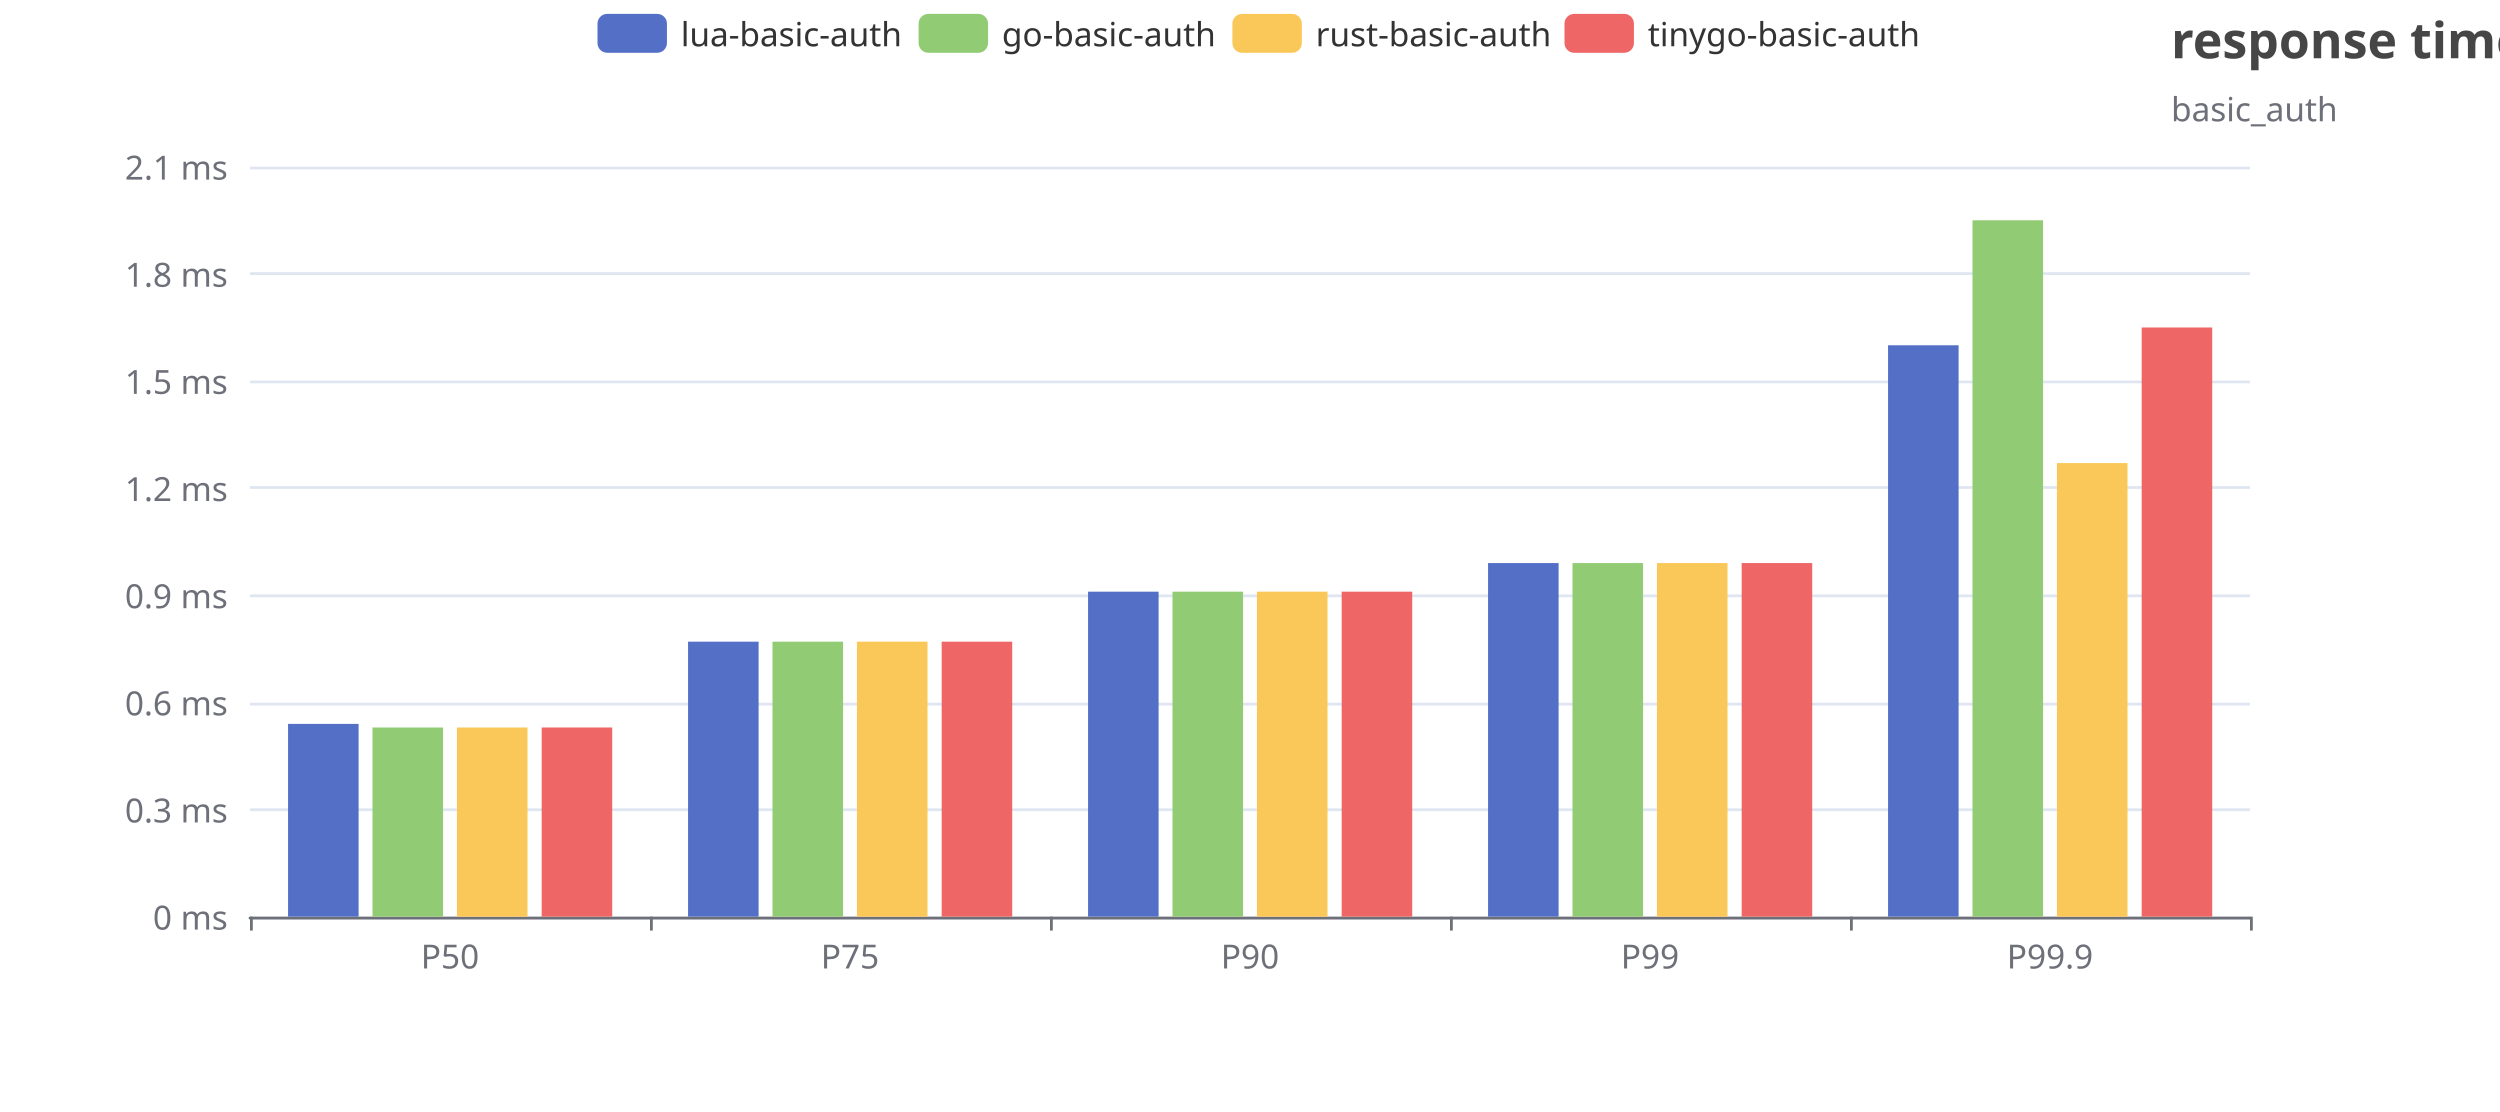
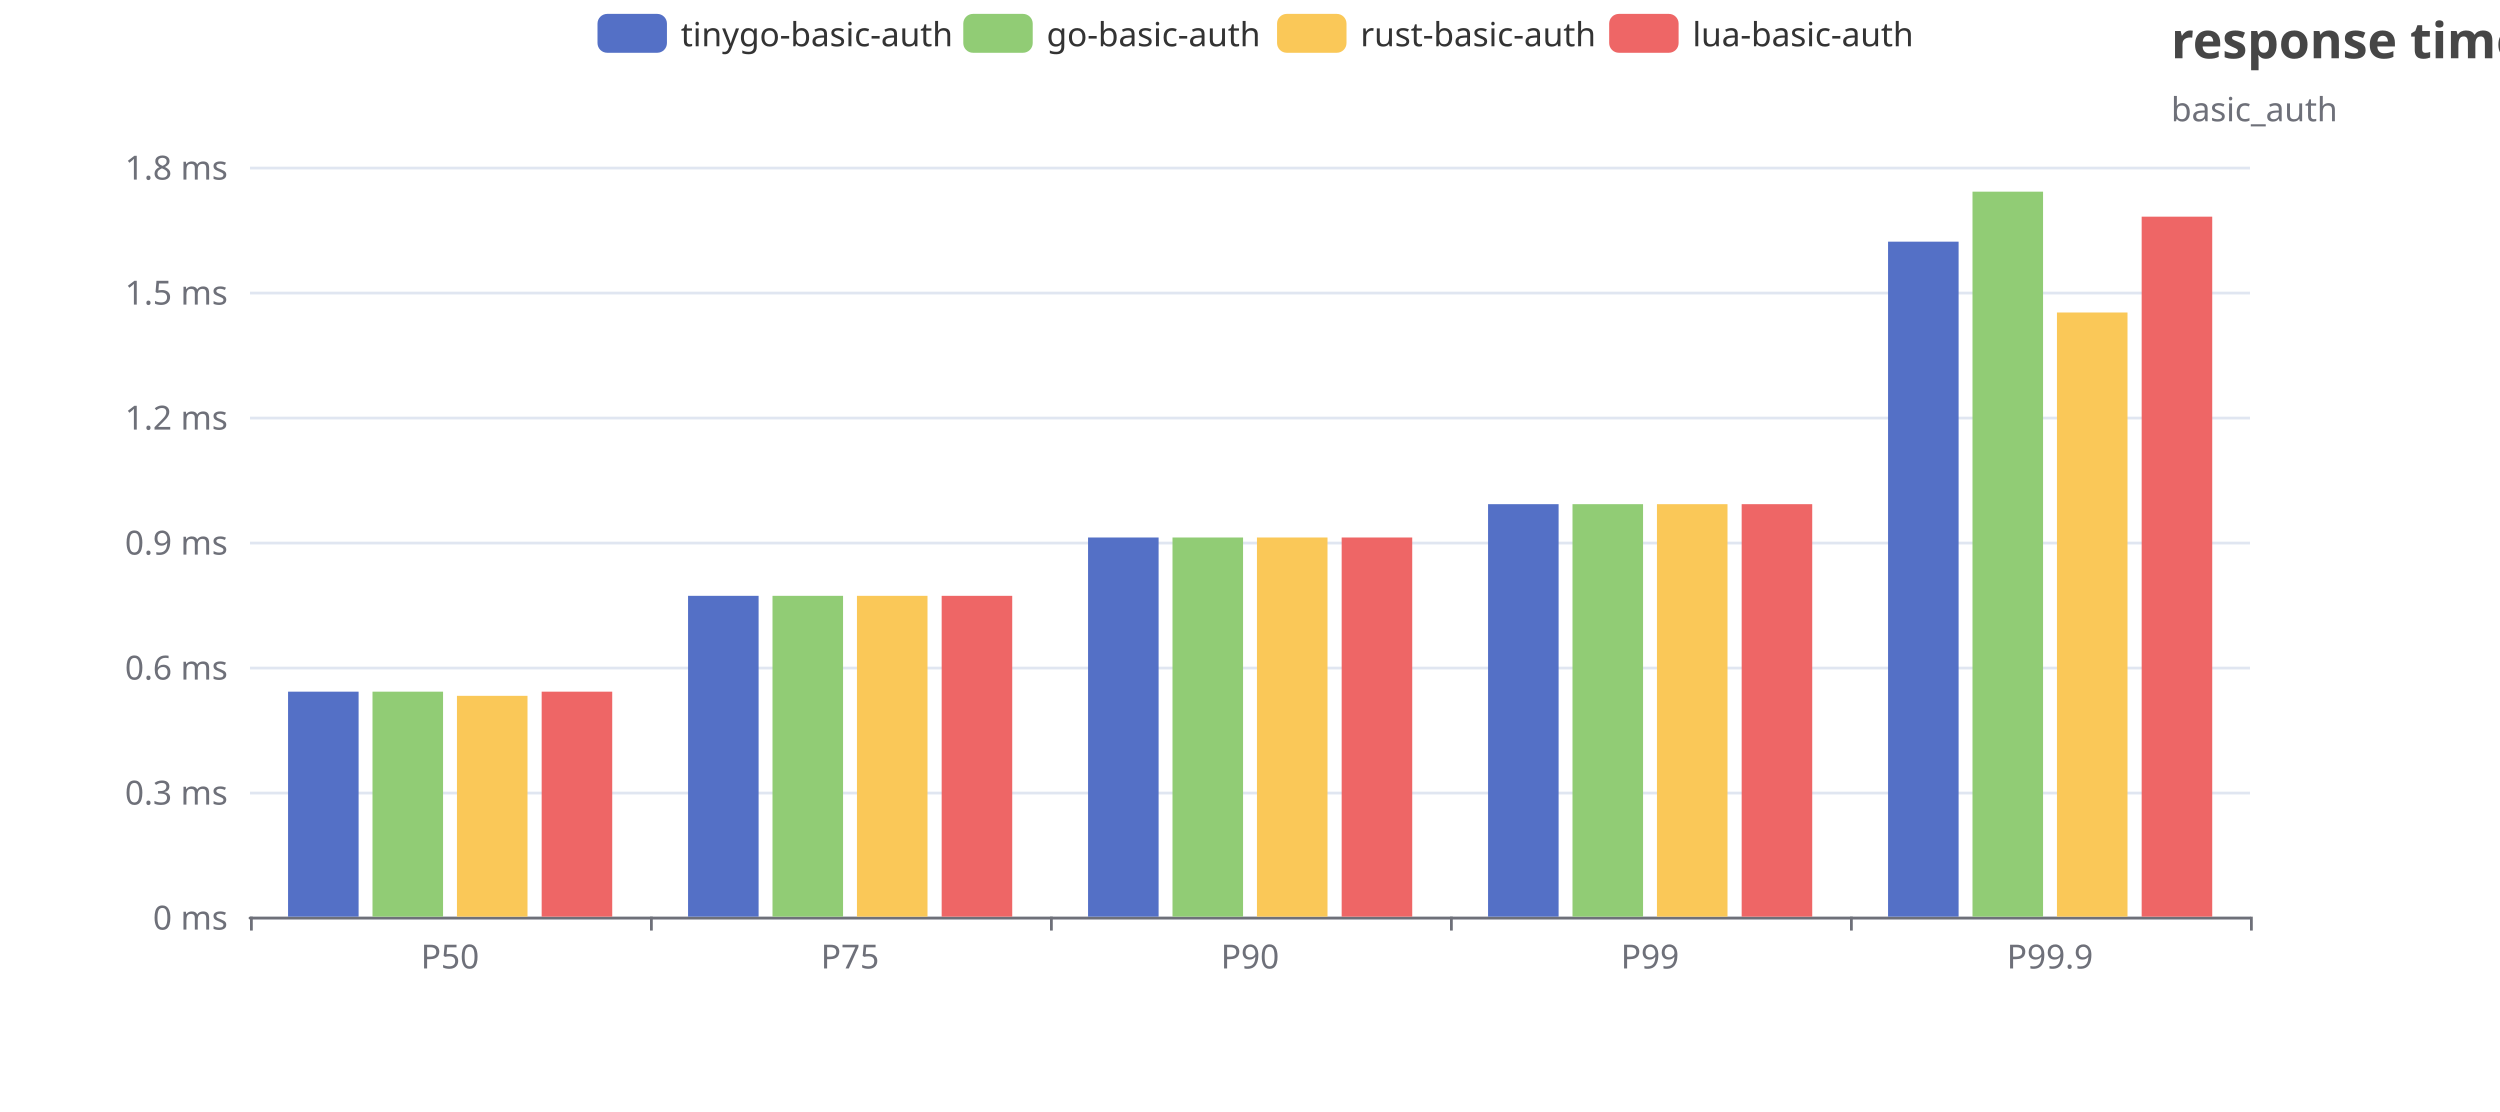
<svg xmlns="http://www.w3.org/2000/svg" width="900" height="400" version="1.1" baseProfile="full" viewBox="0 0 900 400">
  <rect width="900" height="400" x="0" y="0" id="0" fill="none" />
  <path d="M90 330.5L810 330.5" fill="none" stroke="#E0E6F1" />
-   <path d="M90 291.5L810 291.5" fill="none" stroke="#E0E6F1" />
-   <path d="M90 253.5L810 253.5" fill="none" stroke="#E0E6F1" />
-   <path d="M90 214.5L810 214.5" fill="none" stroke="#E0E6F1" />
-   <path d="M90 175.5L810 175.5" fill="none" stroke="#E0E6F1" />
-   <path d="M90 137.5L810 137.5" fill="none" stroke="#E0E6F1" />
-   <path d="M90 98.5L810 98.5" fill="none" stroke="#E0E6F1" />
+   <path d="M90 285.5L810 285.5" fill="none" stroke="#E0E6F1" />
+   <path d="M90 240.5L810 240.5" fill="none" stroke="#E0E6F1" />
+   <path d="M90 195.5L810 195.5" fill="none" stroke="#E0E6F1" />
+   <path d="M90 150.5L810 150.5" fill="none" stroke="#E0E6F1" />
+   <path d="M90 105.5L810 105.5" fill="none" stroke="#E0E6F1" />
  <path d="M90 60.5L810 60.5" fill="none" stroke="#E0E6F1" />
  <path d="M90 330.5L810 330.5" fill="none" stroke="#6E7079" stroke-linecap="round" />
  <path d="M90.5 330L90.5 335" fill="none" stroke="#6E7079" />
  <path d="M234.5 330L234.5 335" fill="none" stroke="#6E7079" />
  <path d="M378.5 330L378.5 335" fill="none" stroke="#6E7079" />
  <path d="M522.5 330L522.5 335" fill="none" stroke="#6E7079" />
  <path d="M666.5 330L666.5 335" fill="none" stroke="#6E7079" />
  <path d="M810.5 330L810.5 335" fill="none" stroke="#6E7079" />
  <text dominant-baseline="central" text-anchor="end" style="font-size:12px;font-family:sans-serif;" xml:space="preserve" transform="translate(82 330)" fill="#6E7079">0 ms</text>
-   <text dominant-baseline="central" text-anchor="end" style="font-size:12px;font-family:sans-serif;" xml:space="preserve" transform="translate(82 291.4286)" fill="#6E7079">0.3 ms</text>
-   <text dominant-baseline="central" text-anchor="end" style="font-size:12px;font-family:sans-serif;" xml:space="preserve" transform="translate(82 252.8571)" fill="#6E7079">0.6 ms</text>
-   <text dominant-baseline="central" text-anchor="end" style="font-size:12px;font-family:sans-serif;" xml:space="preserve" transform="translate(82 214.2857)" fill="#6E7079">0.9 ms</text>
-   <text dominant-baseline="central" text-anchor="end" style="font-size:12px;font-family:sans-serif;" xml:space="preserve" transform="translate(82 175.7143)" fill="#6E7079">1.2 ms</text>
-   <text dominant-baseline="central" text-anchor="end" style="font-size:12px;font-family:sans-serif;" xml:space="preserve" transform="translate(82 137.1429)" fill="#6E7079">1.5 ms</text>
-   <text dominant-baseline="central" text-anchor="end" style="font-size:12px;font-family:sans-serif;" xml:space="preserve" transform="translate(82 98.5714)" fill="#6E7079">1.8 ms</text>
-   <text dominant-baseline="central" text-anchor="end" style="font-size:12px;font-family:sans-serif;" xml:space="preserve" transform="translate(82 60)" fill="#6E7079">2.1 ms</text>
+   <text dominant-baseline="central" text-anchor="end" style="font-size:12px;font-family:sans-serif;" xml:space="preserve" transform="translate(82 285)" fill="#6E7079">0.3 ms</text>
+   <text dominant-baseline="central" text-anchor="end" style="font-size:12px;font-family:sans-serif;" xml:space="preserve" transform="translate(82 240)" fill="#6E7079">0.6 ms</text>
+   <text dominant-baseline="central" text-anchor="end" style="font-size:12px;font-family:sans-serif;" xml:space="preserve" transform="translate(82 195)" fill="#6E7079">0.9 ms</text>
+   <text dominant-baseline="central" text-anchor="end" style="font-size:12px;font-family:sans-serif;" xml:space="preserve" transform="translate(82 150)" fill="#6E7079">1.2 ms</text>
+   <text dominant-baseline="central" text-anchor="end" style="font-size:12px;font-family:sans-serif;" xml:space="preserve" transform="translate(82 105)" fill="#6E7079">1.5 ms</text>
+   <text dominant-baseline="central" text-anchor="end" style="font-size:12px;font-family:sans-serif;" xml:space="preserve" transform="translate(82 60)" fill="#6E7079">1.8 ms</text>
  <text dominant-baseline="central" text-anchor="middle" style="font-size:12px;font-family:sans-serif;" y="6" transform="translate(162 338)" fill="#6E7079">P50</text>
  <text dominant-baseline="central" text-anchor="middle" style="font-size:12px;font-family:sans-serif;" y="6" transform="translate(306 338)" fill="#6E7079">P75</text>
  <text dominant-baseline="central" text-anchor="middle" style="font-size:12px;font-family:sans-serif;" y="6" transform="translate(450 338)" fill="#6E7079">P90</text>
  <text dominant-baseline="central" text-anchor="middle" style="font-size:12px;font-family:sans-serif;" y="6" transform="translate(594 338)" fill="#6E7079">P99</text>
  <text dominant-baseline="central" text-anchor="middle" style="font-size:12px;font-family:sans-serif;" y="6" transform="translate(738 338)" fill="#6E7079">P99.9</text>
-   <path d="M103.7 330l25.4 0l0 -69.4l-25.4 0Z" fill="#5470c6" />
-   <path d="M247.7 330l25.4 0l0 -99l-25.4 0Z" fill="#5470c6" />
-   <path d="M391.7 330l25.4 0l0 -117l-25.4 0Z" fill="#5470c6" />
-   <path d="M535.7 330l25.4 0l0 -127.3l-25.4 0Z" fill="#5470c6" />
-   <path d="M679.7 330l25.4 0l0 -205.7l-25.4 0Z" fill="#5470c6" />
-   <path d="M134.1 330l25.4 0l0 -68.1l-25.4 0Z" fill="#91cc75" />
-   <path d="M278.1 330l25.4 0l0 -99l-25.4 0Z" fill="#91cc75" />
-   <path d="M422.1 330l25.4 0l0 -117l-25.4 0Z" fill="#91cc75" />
-   <path d="M566.1 330l25.4 0l0 -127.3l-25.4 0Z" fill="#91cc75" />
-   <path d="M710.1 330l25.4 0l0 -250.7l-25.4 0Z" fill="#91cc75" />
-   <path d="M164.5 330l25.4 0l0 -68.1l-25.4 0Z" fill="#fac858" />
-   <path d="M308.5 330l25.4 0l0 -99l-25.4 0Z" fill="#fac858" />
-   <path d="M452.5 330l25.4 0l0 -117l-25.4 0Z" fill="#fac858" />
-   <path d="M596.5 330l25.4 0l0 -127.3l-25.4 0Z" fill="#fac858" />
-   <path d="M740.5 330l25.4 0l0 -163.3l-25.4 0Z" fill="#fac858" />
-   <path d="M195 330l25.4 0l0 -68.1l-25.4 0Z" fill="#ee6666" />
-   <path d="M339 330l25.4 0l0 -99l-25.4 0Z" fill="#ee6666" />
-   <path d="M483 330l25.4 0l0 -117l-25.4 0Z" fill="#ee6666" />
-   <path d="M627 330l25.4 0l0 -127.3l-25.4 0Z" fill="#ee6666" />
-   <path d="M771 330l25.4 0l0 -212.1l-25.4 0Z" fill="#ee6666" />
+   <path d="M103.7 330l25.4 0l0 -81l-25.4 0Z" fill="#5470c6" />
+   <path d="M247.7 330l25.4 0l0 -115.5l-25.4 0Z" fill="#5470c6" />
+   <path d="M391.7 330l25.4 0l0 -136.5l-25.4 0Z" fill="#5470c6" />
+   <path d="M535.7 330l25.4 0l0 -148.5l-25.4 0Z" fill="#5470c6" />
+   <path d="M679.7 330l25.4 0l0 -243l-25.4 0Z" fill="#5470c6" />
+   <path d="M134.1 330l25.4 0l0 -81l-25.4 0Z" fill="#91cc75" />
+   <path d="M278.1 330l25.4 0l0 -115.5l-25.4 0Z" fill="#91cc75" />
+   <path d="M422.1 330l25.4 0l0 -136.5l-25.4 0Z" fill="#91cc75" />
+   <path d="M566.1 330l25.4 0l0 -148.5l-25.4 0Z" fill="#91cc75" />
+   <path d="M710.1 330l25.4 0l0 -261l-25.4 0Z" fill="#91cc75" />
+   <path d="M164.5 330l25.4 0l0 -79.5l-25.4 0Z" fill="#fac858" />
+   <path d="M308.5 330l25.4 0l0 -115.5l-25.4 0Z" fill="#fac858" />
+   <path d="M452.5 330l25.4 0l0 -136.5l-25.4 0Z" fill="#fac858" />
+   <path d="M596.5 330l25.4 0l0 -148.5l-25.4 0Z" fill="#fac858" />
+   <path d="M740.5 330l25.4 0l0 -217.5l-25.4 0Z" fill="#fac858" />
+   <path d="M195 330l25.4 0l0 -81l-25.4 0Z" fill="#ee6666" />
+   <path d="M339 330l25.4 0l0 -115.5l-25.4 0Z" fill="#ee6666" />
+   <path d="M483 330l25.4 0l0 -136.5l-25.4 0Z" fill="#ee6666" />
+   <path d="M627 330l25.4 0l0 -148.5l-25.4 0Z" fill="#ee6666" />
+   <path d="M771 330l25.4 0l0 -252l-25.4 0Z" fill="#ee6666" />
  <path d="M-5 -5l479.8 0l0 24l-479.8 0Z" transform="translate(215.1 5)" fill="rgb(0,0,0)" fill-opacity="0" stroke="#ccc" stroke-width="0" />
  <path d="M3.5 0L21.5 0A3.5 3.5 0 0 1 25 3.5L25 10.5A3.5 3.5 0 0 1 21.5 14L3.5 14A3.5 3.5 0 0 1 0 10.5L0 3.5A3.5 3.5 0 0 1 3.5 0" transform="translate(215.1 5)" fill="#5470c6" />
-   <text dominant-baseline="central" text-anchor="start" style="font-size:12px;font-family:sans-serif;" x="30" y="7" transform="translate(215.1 5)" fill="#333">lua-basic-auth</text>
-   <path d="M3.5 0L21.5 0A3.5 3.5 0 0 1 25 3.5L25 10.5A3.5 3.5 0 0 1 21.5 14L3.5 14A3.5 3.5 0 0 1 0 10.5L0 3.5A3.5 3.5 0 0 1 3.5 0" transform="translate(330.7 5)" fill="#91cc75" />
-   <text dominant-baseline="central" text-anchor="start" style="font-size:12px;font-family:sans-serif;" x="30" y="7" transform="translate(330.7 5)" fill="#333">go-basic-auth</text>
-   <path d="M3.5 0L21.5 0A3.5 3.5 0 0 1 25 3.5L25 10.5A3.5 3.5 0 0 1 21.5 14L3.5 14A3.5 3.5 0 0 1 0 10.5L0 3.5A3.5 3.5 0 0 1 3.5 0" transform="translate(443.66 5)" fill="#fac858" />
-   <text dominant-baseline="central" text-anchor="start" style="font-size:12px;font-family:sans-serif;" x="30" y="7" transform="translate(443.66 5)" fill="#333">rust-basic-auth</text>
-   <path d="M3.5 0L21.5 0A3.5 3.5 0 0 1 25 3.5L25 10.5A3.5 3.5 0 0 1 21.5 14L3.5 14A3.5 3.5 0 0 1 0 10.5L0 3.5A3.5 3.5 0 0 1 3.5 0" transform="translate(563.22 5)" fill="#ee6666" />
-   <text dominant-baseline="central" text-anchor="start" style="font-size:12px;font-family:sans-serif;" x="30" y="7" transform="translate(563.22 5)" fill="#333">tinygo-basic-auth</text>
+   <text dominant-baseline="central" text-anchor="start" style="font-size:12px;font-family:sans-serif;" x="30" y="7" transform="translate(215.1 5)" fill="#333">tinygo-basic-auth</text>
+   <path d="M3.5 0L21.5 0A3.5 3.5 0 0 1 25 3.5L25 10.5A3.5 3.5 0 0 1 21.5 14L3.5 14A3.5 3.5 0 0 1 0 10.5L0 3.5A3.5 3.5 0 0 1 3.5 0" transform="translate(346.78 5)" fill="#91cc75" />
+   <text dominant-baseline="central" text-anchor="start" style="font-size:12px;font-family:sans-serif;" x="30" y="7" transform="translate(346.78 5)" fill="#333">go-basic-auth</text>
+   <path d="M3.5 0L21.5 0A3.5 3.5 0 0 1 25 3.5L25 10.5A3.5 3.5 0 0 1 21.5 14L3.5 14A3.5 3.5 0 0 1 0 10.5L0 3.5A3.5 3.5 0 0 1 3.5 0" transform="translate(459.74 5)" fill="#fac858" />
+   <text dominant-baseline="central" text-anchor="start" style="font-size:12px;font-family:sans-serif;" x="30" y="7" transform="translate(459.74 5)" fill="#333">rust-basic-auth</text>
+   <path d="M3.5 0L21.5 0A3.5 3.5 0 0 1 25 3.5L25 10.5A3.5 3.5 0 0 1 21.5 14L3.5 14A3.5 3.5 0 0 1 0 10.5L0 3.5A3.5 3.5 0 0 1 3.5 0" transform="translate(579.3 5)" fill="#ee6666" />
+   <text dominant-baseline="central" text-anchor="start" style="font-size:12px;font-family:sans-serif;" x="30" y="7" transform="translate(579.3 5)" fill="#333">lua-basic-auth</text>
  <path d="M-5 -5l123.4 0l0 50l-123.4 0Z" transform="translate(781.6 5)" fill="rgb(0,0,0)" fill-opacity="0" stroke="#ccc" stroke-width="0" />
  <text dominant-baseline="central" text-anchor="start" style="font-size:18px;font-family:sans-serif;font-weight:bold;" xml:space="preserve" y="9" transform="translate(781.6 5)" fill="#464646">response time</text>
  <text dominant-baseline="central" text-anchor="start" style="font-size:12px;font-family:sans-serif;" y="34" transform="translate(781.6 5)" fill="#6E7079">basic_auth</text>
</svg>
